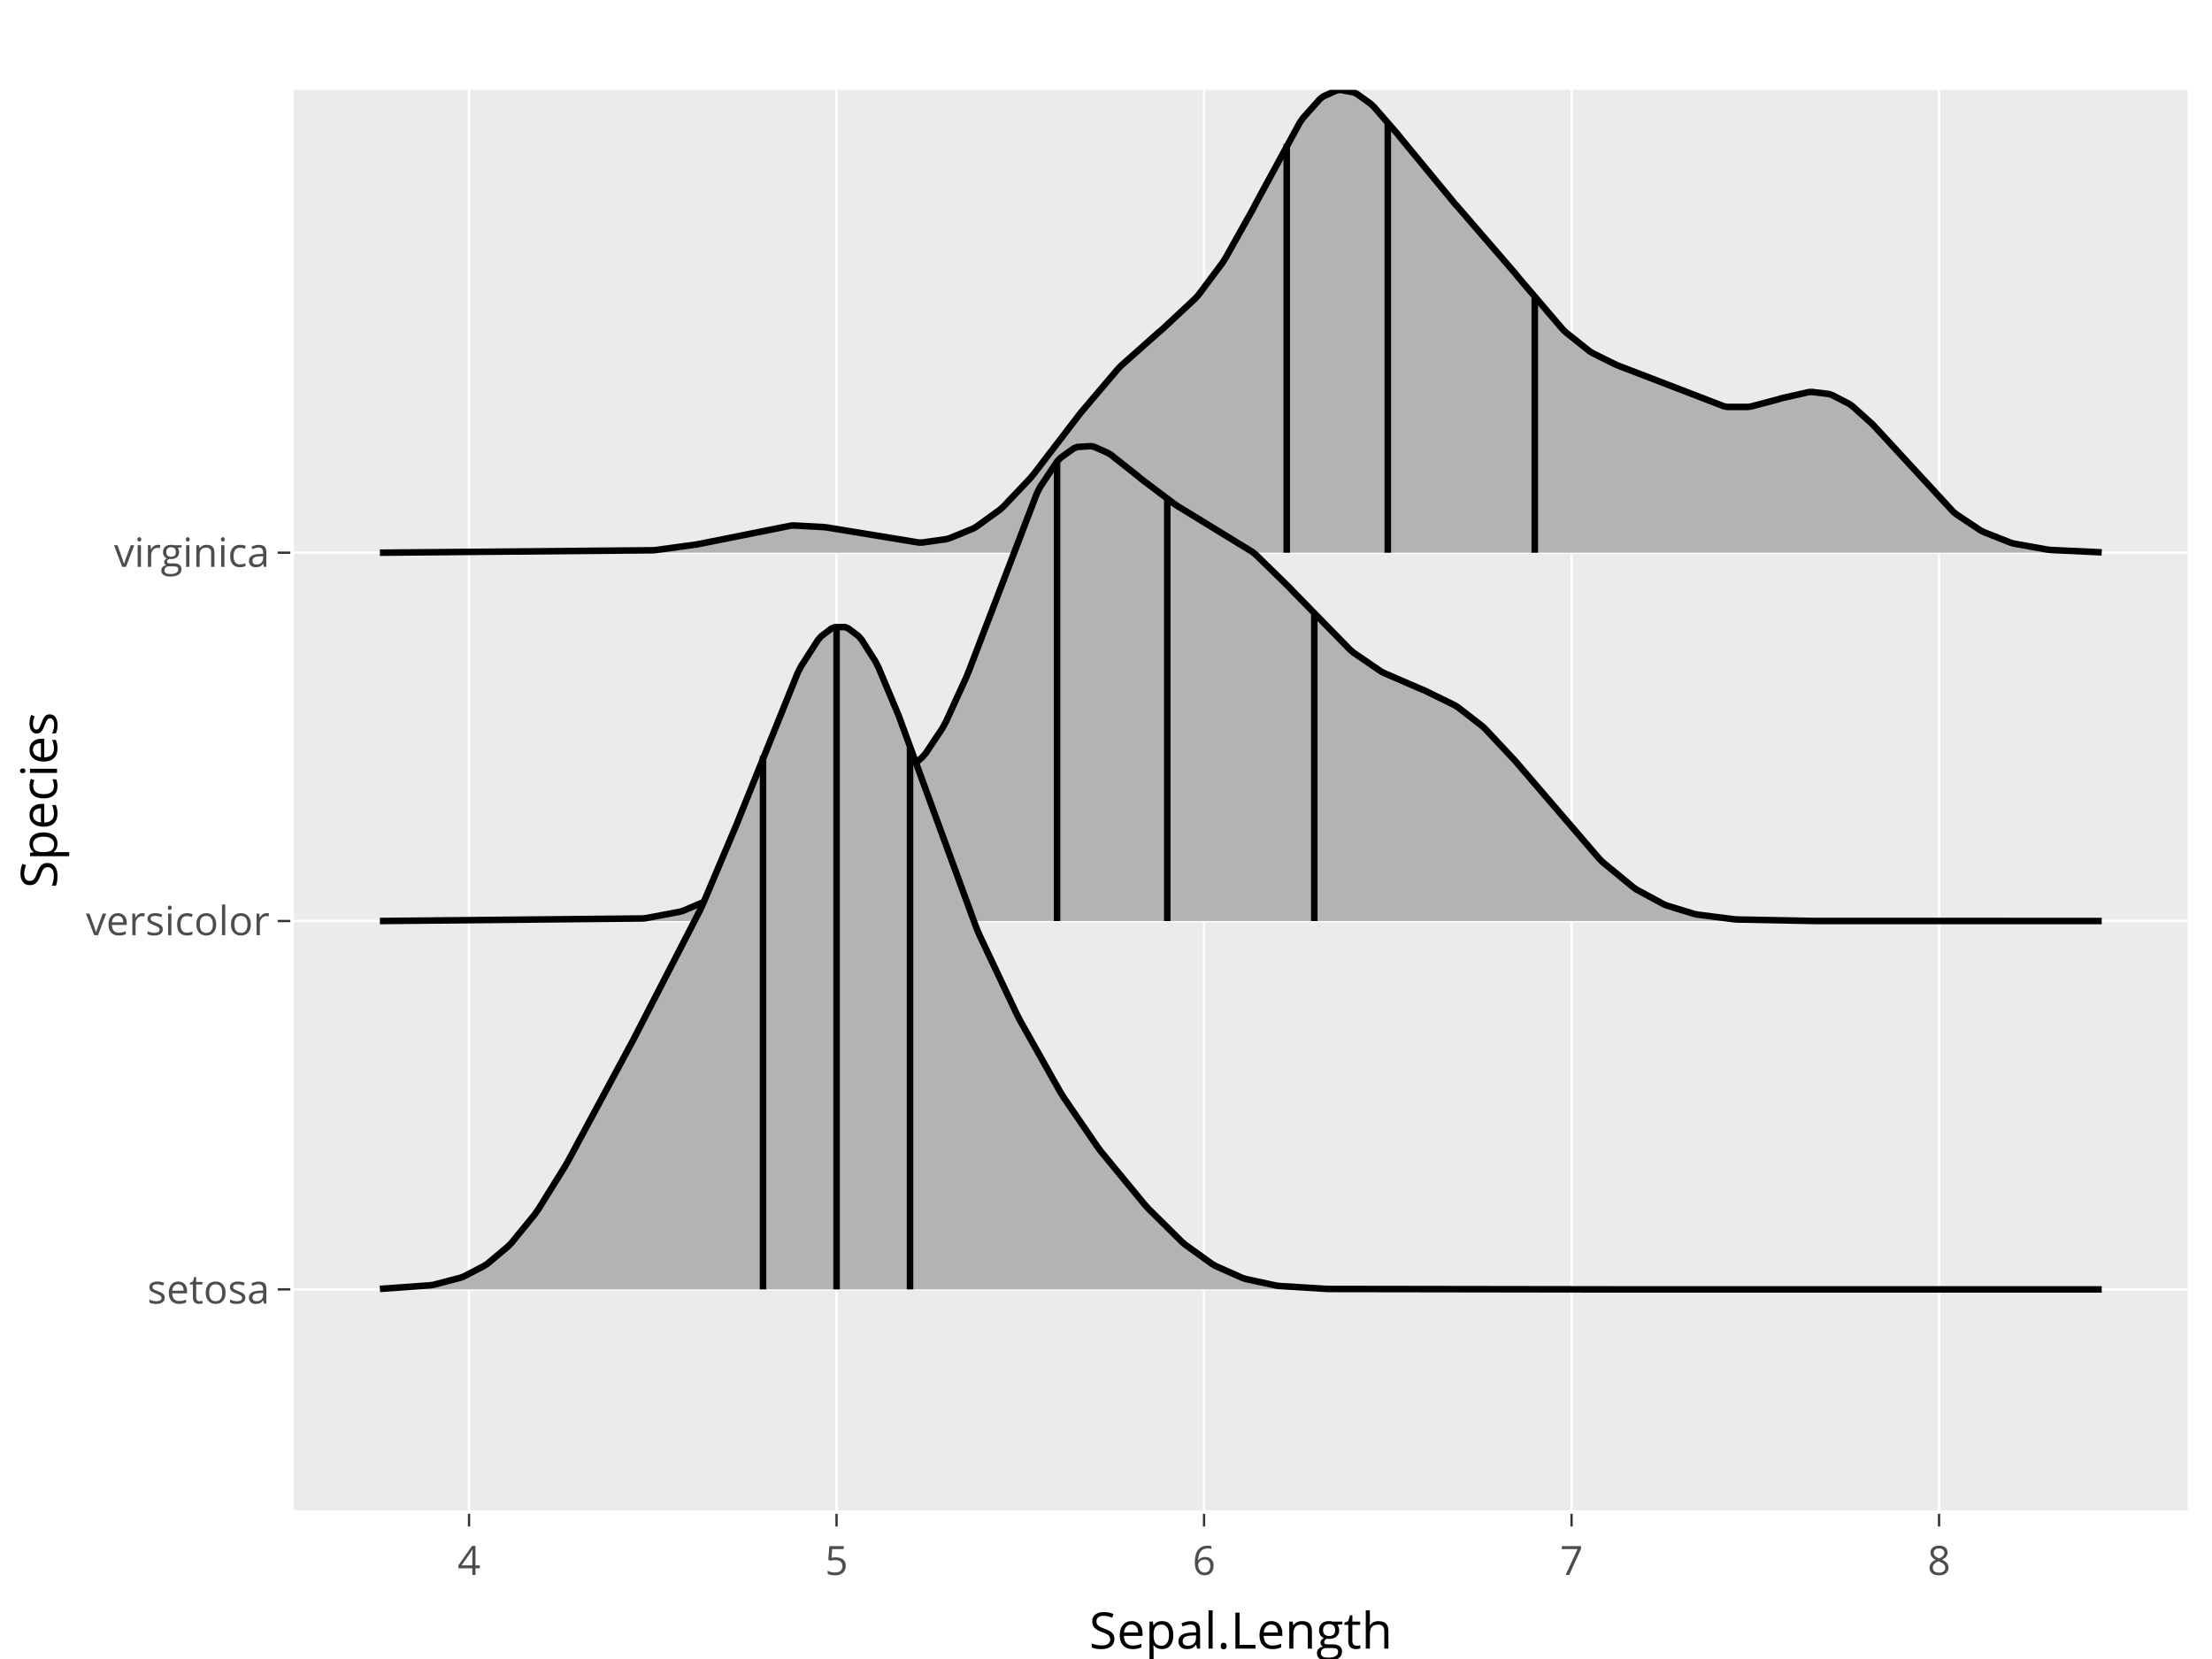
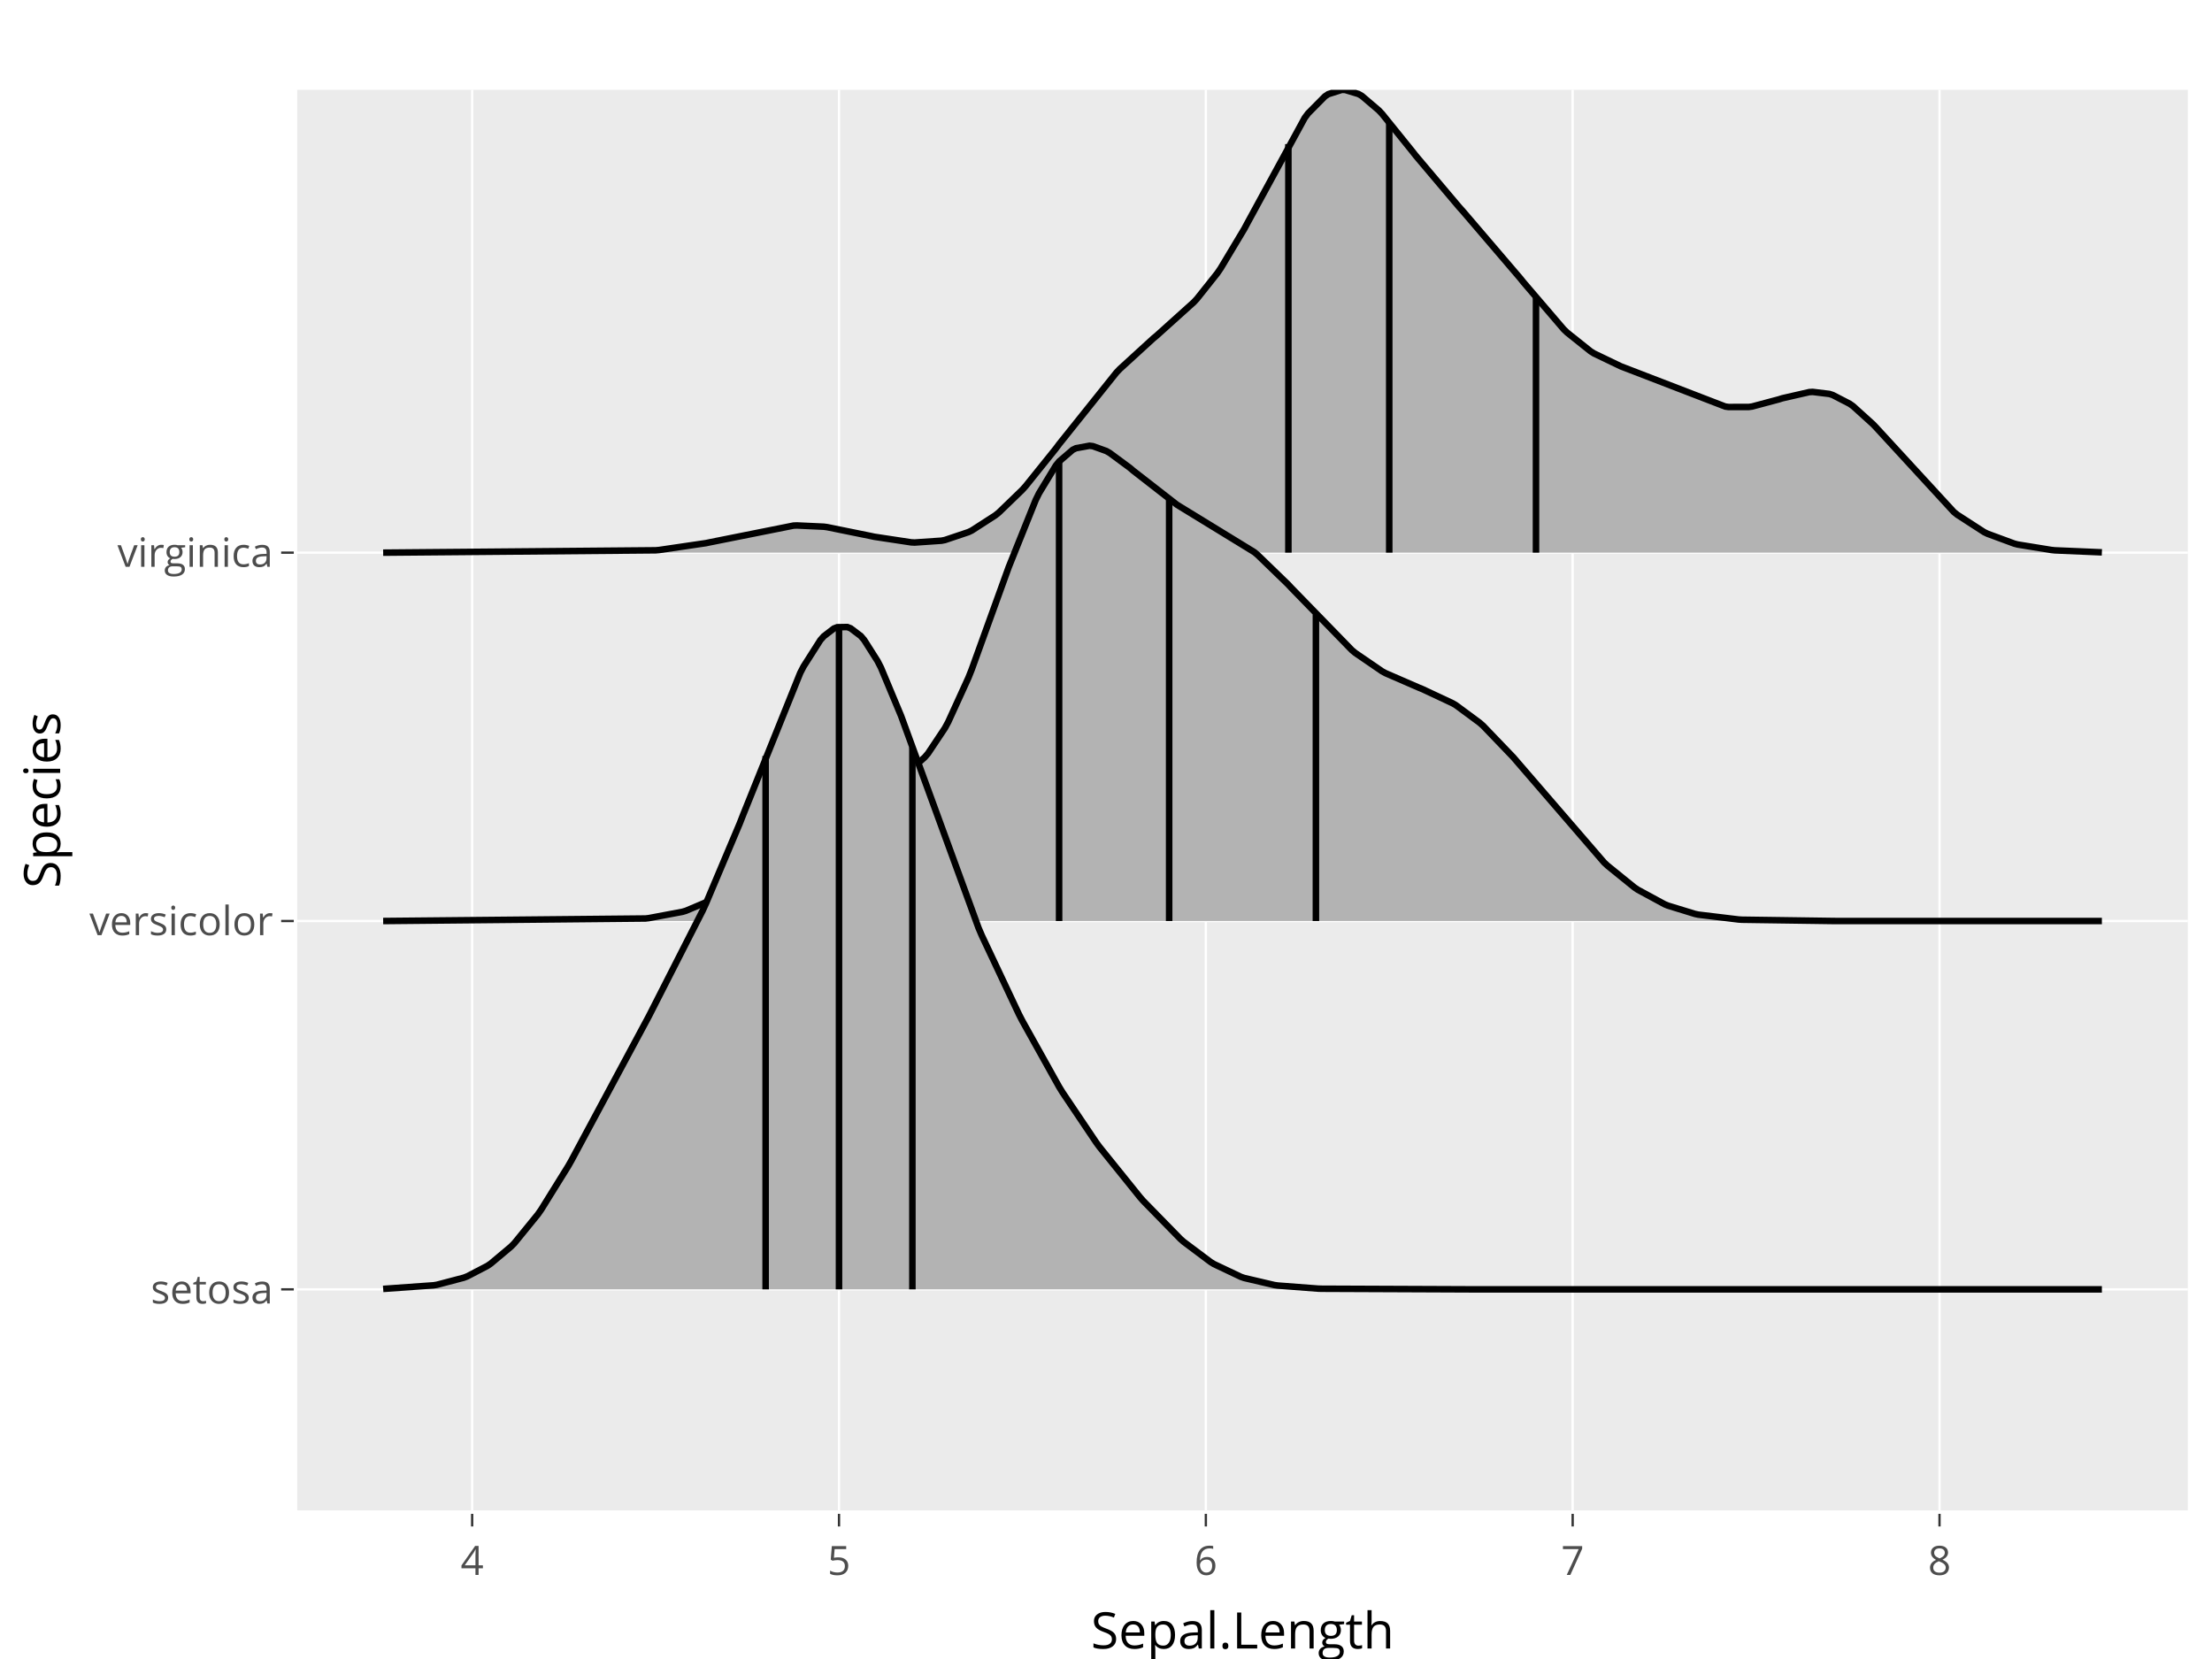
<svg xmlns="http://www.w3.org/2000/svg" class="main-svg" width="640" height="480" style="" viewBox="0 0 640 480">
  <rect x="0" y="0" width="640" height="480" style="fill: rgb(255, 255, 255); fill-opacity: 1;" />
  <defs id="defs-">
    <g class="clips">
      <clipPath id="clipxyplot" class="plotclip">
-         <rect width="548" height="411" />
+         <rect width="547" height="411" />
      </clipPath>
      <clipPath class="axesclip" id="clipx">
-         <rect x="85" y="0" width="548" height="480" />
+         <rect x="86" y="0" width="547" height="480" />
      </clipPath>
      <clipPath class="axesclip" id="clipy">
        <rect x="0" y="26" width="640" height="411" />
      </clipPath>
      <clipPath class="axesclip" id="clipxy">
-         <rect x="85" y="26" width="548" height="411" />
+         <rect x="86" y="26" width="547" height="411" />
      </clipPath>
    </g>
    <g class="gradients" />
    <g class="patterns" />
  </defs>
  <g class="bglayer">
-     <rect class="bg" x="85" y="26" width="548" height="411" style="fill: rgb(235, 235, 235); fill-opacity: 1; stroke-width: 0;" />
+     <rect class="bg" x="86" y="26" width="547" height="411" style="fill: rgb(235, 235, 235); fill-opacity: 1; stroke-width: 0;" />
  </g>
  <g class="layer-below">
    <g class="imagelayer" />
    <g class="shapelayer" />
  </g>
  <g class="cartesianlayer">
    <g class="subplot xy">
      <g class="layer-subplot">
        <g class="shapelayer" />
        <g class="imagelayer" />
      </g>
      <g class="gridlayer">
        <g class="x">
-           <path class="xgrid crisp" transform="translate(135.71,0)" d="M0,26v411" style="stroke: rgb(255, 255, 255); stroke-opacity: 1; stroke-width: 0.664px;" />
-           <path class="xgrid crisp" transform="translate(242.04,0)" d="M0,26v411" style="stroke: rgb(255, 255, 255); stroke-opacity: 1; stroke-width: 0.664px;" />
-           <path class="xgrid crisp" transform="translate(348.37,0)" d="M0,26v411" style="stroke: rgb(255, 255, 255); stroke-opacity: 1; stroke-width: 0.664px;" />
-           <path class="xgrid crisp" transform="translate(454.7,0)" d="M0,26v411" style="stroke: rgb(255, 255, 255); stroke-opacity: 1; stroke-width: 0.664px;" />
-           <path class="xgrid crisp" transform="translate(561.03,0)" d="M0,26v411" style="stroke: rgb(255, 255, 255); stroke-opacity: 1; stroke-width: 0.664px;" />
+           <path class="xgrid crisp" transform="translate(136.61,0)" d="M0,26v411" style="stroke: rgb(255, 255, 255); stroke-opacity: 1; stroke-width: 0.664px;" />
+           <path class="xgrid crisp" transform="translate(242.75,0)" d="M0,26v411" style="stroke: rgb(255, 255, 255); stroke-opacity: 1; stroke-width: 0.664px;" />
+           <path class="xgrid crisp" transform="translate(348.89,0)" d="M0,26v411" style="stroke: rgb(255, 255, 255); stroke-opacity: 1; stroke-width: 0.664px;" />
+           <path class="xgrid crisp" transform="translate(455.02,0)" d="M0,26v411" style="stroke: rgb(255, 255, 255); stroke-opacity: 1; stroke-width: 0.664px;" />
+           <path class="xgrid crisp" transform="translate(561.16,0)" d="M0,26v411" style="stroke: rgb(255, 255, 255); stroke-opacity: 1; stroke-width: 0.664px;" />
        </g>
        <g class="y">
-           <path class="ygrid crisp" transform="translate(0,373.06)" d="M85,0h548" style="stroke: rgb(255, 255, 255); stroke-opacity: 1; stroke-width: 0.664px;" />
-           <path class="ygrid crisp" transform="translate(0,266.48)" d="M85,0h548" style="stroke: rgb(255, 255, 255); stroke-opacity: 1; stroke-width: 0.664px;" />
-           <path class="ygrid crisp" transform="translate(0,159.91)" d="M85,0h548" style="stroke: rgb(255, 255, 255); stroke-opacity: 1; stroke-width: 0.664px;" />
+           <path class="ygrid crisp" transform="translate(0,373.05)" d="M86,0h547" style="stroke: rgb(255, 255, 255); stroke-opacity: 1; stroke-width: 0.664px;" />
+           <path class="ygrid crisp" transform="translate(0,266.48)" d="M86,0h547" style="stroke: rgb(255, 255, 255); stroke-opacity: 1; stroke-width: 0.664px;" />
+           <path class="ygrid crisp" transform="translate(0,159.9)" d="M86,0h547" style="stroke: rgb(255, 255, 255); stroke-opacity: 1; stroke-width: 0.664px;" />
        </g>
      </g>
      <g class="zerolinelayer" />
      <path class="xlines-below" />
      <path class="ylines-below" />
      <g class="overlines-below" />
      <g class="xaxislayer-below" />
      <g class="yaxislayer-below" />
      <g class="overaxes-below" />
-       <g class="plot" transform="translate(85,26)" clip-path="url(#clipxyplot)">
+       <g class="plot" transform="translate(86,26)" clip-path="url(#clipxyplot)">
        <g class="scatterlayer mlayer">
          <g class="trace scatter trace-vdiffr-plotly-1" style="stroke-miterlimit: 2; opacity: 1;">
            <g class="fills">
              <g>
-                 <path class="js-fill" d="M24.91,133.91L523.09,133.91L509.44,133.22L508.47,133.13L497.74,131.29L496.77,131.02L488.97,127.94L487.99,127.43L481.17,122.9L480.19,122.12L472.4,114.66L471.42,113.59L451.92,92.25L450.95,91.5L445.1,88.31L444.12,87.99L439.25,87.4L438.27,87.46L432.42,88.63L431.45,88.92L419.75,91.83L418.77,91.9L412.93,91.4L411.95,91.18L404.15,88.36L403.18,87.93L383.68,79.97L382.7,79.59L374.9,75.61L373.93,74.96L368.08,70.18L367.1,69.23L359.31,60.47L358.33,59.27L338.83,36.11L337.86,35.05L325.18,20.23L324.21,18.99L311.53,3.99L310.56,3.16L305.68,0.38L304.71,0.15L301.79,0.14L300.81,0.39L296.91,2.63L295.94,3.5L292.04,8.09L291.06,9.48L284.24,21.33L283.26,23.21L269.61,48.61L268.64,50.13L261.81,59.27L260.84,60.36L253.04,67.81L252.06,68.63L237.44,81.79L236.47,82.84L226.72,94.69L225.74,95.98L210.14,115.73L209.17,116.78L201.37,123.84L200.39,124.54L193.57,128.38L192.59,128.78L185.77,130.59L184.8,130.72L177,130.85L176.02,130.76L166.27,129.09L165.3,128.87L149.7,126.12L148.72,126.06L139.95,126.44L138.97,126.58L127.28,129.08L126.3,129.33L110.7,132.49L109.73,132.62L95.1,133.68L94.13,133.71L48.31,133.91L47.33,133.91L24.91,133.91L24.91,133.91Z" style="fill: rgb(179, 179, 179); fill-opacity: 1; stroke-width: 0;" />
+                 <path class="js-fill" d="M24.86,133.9L522.14,133.9L508.51,133.23L507.54,133.13L497.81,131.55L496.83,131.3L489.05,128.43L488.08,127.96L481.26,123.66L480.29,122.92L472.51,115.71L471.53,114.67L451.1,92.24L450.12,91.49L444.29,88.3L443.31,87.98L438.45,87.39L437.47,87.45L430.66,88.93L429.69,89.23L419.96,91.75L418.98,91.86L413.15,91.62L412.17,91.43L405.36,89.22L404.39,88.81L373.25,75L372.27,74.31L365.46,68.28L364.49,67.26L354.76,55.64L353.78,54.42L340.16,38.28L339.19,37.21L325.56,21.51L324.59,20.28L310.97,4.01L309.99,3.18L306.1,0.73L305.13,0.39L301.23,0.14L300.26,0.39L296.37,2.63L295.4,3.5L291.5,8.1L290.53,9.49L284.69,19.5L283.72,21.35L268.15,50.18L267.17,51.64L260.36,60.4L259.39,61.45L251.6,68.66L250.63,69.47L237.01,81.8L236.03,82.85L227.28,93.43L226.3,94.7L208.79,116.79L207.81,117.81L201,123.85L200.03,124.56L193.22,128.39L192.24,128.79L185.43,130.6L184.46,130.73L176.67,130.85L175.7,130.77L165,128.87L164.02,128.65L150.4,126.18L149.43,126.11L140.67,126.32L139.69,126.44L128.99,128.6L128.02,128.84L109.53,132.62L108.55,132.74L93.96,133.71L92.98,133.73L49.19,133.9L48.22,133.9L24.86,133.9L24.86,133.9Z" style="fill: rgb(179, 179, 179); fill-opacity: 1; stroke-width: 0;" />
              </g>
            </g>
            <g class="errorbars" />
            <g class="lines">
-               <path class="js-line" d="M24.91,133.91L523.09,133.91L509.44,133.22L508.47,133.13L497.74,131.29L496.77,131.02L488.97,127.94L487.99,127.43L481.17,122.9L480.19,122.12L472.4,114.66L471.42,113.59L451.92,92.25L450.95,91.5L445.1,88.31L444.12,87.99L439.25,87.4L438.27,87.46L432.42,88.63L431.45,88.92L419.75,91.83L418.77,91.9L412.93,91.4L411.95,91.18L404.15,88.36L403.18,87.93L383.68,79.97L382.7,79.59L374.9,75.61L373.93,74.96L368.08,70.18L367.1,69.23L359.31,60.47L358.33,59.27L338.83,36.11L337.86,35.05L325.18,20.23L324.21,18.99L311.53,3.99L310.56,3.16L305.68,0.38L304.71,0.15L301.79,0.14L300.81,0.39L296.91,2.63L295.94,3.5L292.04,8.09L291.06,9.48L284.24,21.33L283.26,23.21L269.61,48.61L268.64,50.13L261.81,59.27L260.84,60.36L253.04,67.81L252.06,68.63L237.44,81.79L236.47,82.84L226.72,94.69L225.74,95.98L210.14,115.73L209.17,116.78L201.37,123.84L200.39,124.54L193.57,128.38L192.59,128.78L185.77,130.59L184.8,130.72L177,130.85L176.02,130.76L166.27,129.09L165.3,128.87L149.7,126.12L148.72,126.06L139.95,126.44L138.97,126.58L127.28,129.08L126.3,129.33L110.7,132.49L109.73,132.62L95.1,133.68L94.13,133.71L48.31,133.91L47.33,133.91L24.91,133.91L24.91,133.91" style="vector-effect: non-scaling-stroke; fill: none; stroke: rgb(0, 0, 0); stroke-opacity: 0; stroke-width: 1.89px; opacity: 1;" />
+               <path class="js-line" d="M24.86,133.9L522.14,133.9L508.51,133.23L507.54,133.13L497.81,131.55L496.83,131.3L489.05,128.43L488.08,127.96L481.26,123.66L480.29,122.92L472.51,115.71L471.53,114.67L451.1,92.24L450.12,91.49L444.29,88.3L443.31,87.98L438.45,87.39L437.47,87.45L430.66,88.93L429.69,89.23L419.96,91.75L418.98,91.86L413.15,91.62L412.17,91.43L405.36,89.22L404.39,88.81L373.25,75L372.27,74.31L365.46,68.28L364.49,67.26L354.76,55.64L353.78,54.42L340.16,38.28L339.19,37.21L325.56,21.51L324.59,20.28L310.97,4.01L309.99,3.18L306.1,0.73L305.13,0.39L301.23,0.14L300.26,0.39L296.37,2.63L295.4,3.5L291.5,8.1L290.53,9.49L284.69,19.5L283.72,21.35L268.15,50.18L267.17,51.64L260.36,60.4L259.39,61.45L251.6,68.66L250.63,69.47L237.01,81.8L236.03,82.85L227.28,93.43L226.3,94.7L208.79,116.79L207.81,117.81L201,123.85L200.03,124.56L193.22,128.39L192.24,128.79L185.43,130.6L184.46,130.73L176.67,130.85L175.7,130.77L165,128.87L164.02,128.65L150.4,126.18L149.43,126.11L140.67,126.32L139.69,126.44L128.99,128.6L128.02,128.84L109.53,132.62L108.55,132.74L93.96,133.71L92.98,133.73L49.19,133.9L48.22,133.9L24.86,133.9L24.86,133.9" style="vector-effect: non-scaling-stroke; fill: none; stroke: rgb(0, 0, 0); stroke-opacity: 0; stroke-width: 1.89px; opacity: 1;" />
            </g>
            <g class="points" />
            <g class="text" />
          </g>
          <g class="trace scatter trace-vdiffr-plotly-2" style="stroke-miterlimit: 2; opacity: 1;">
            <g class="fills" />
            <g class="errorbars" />
            <g class="lines">
-               <path class="js-line" d="M24.91,133.91L103.88,133.21L104.85,133.13L116.55,131.53L117.53,131.34L143.85,126.08L144.82,126.04L153.6,126.52L154.57,126.66L180.9,130.98L181.87,130.96L188.69,130.01L189.67,129.75L196.49,126.97L197.47,126.42L204.29,121.48L205.27,120.61L213.07,112.39L214.04,111.22L226.72,94.69L227.69,93.42L238.42,80.78L239.39,79.78L250.11,70.26L251.09,69.45L260.84,60.36L261.81,59.27L268.64,50.13L269.61,48.61L277.41,34.69L278.39,32.79L291.06,9.48L292.04,8.09L296.91,2.63L297.89,1.88L301.79,0.14L302.76,0L306.66,0.72L307.63,1.19L311.53,3.99L312.51,4.91L319.33,12.74L320.31,13.98L335.91,32.9L336.88,33.98L353.46,53.17L354.43,54.39L367.1,69.23L368.08,70.18L374.9,75.61L375.88,76.22L382.7,79.59L383.68,79.97L413.9,91.59L414.88,91.73L420.72,91.73L421.7,91.59L429.5,89.53L430.47,89.22L438.27,87.46L439.25,87.4L444.12,87.99L445.1,88.31L449.97,90.82L450.95,91.5L456.8,96.77L457.77,97.81L480.19,122.12L481.17,122.9L487.99,127.43L488.97,127.94L496.77,131.02L497.74,131.29L507.49,133.03L508.47,133.13L523.09,133.81" style="vector-effect: non-scaling-stroke; fill: none; stroke: rgb(0, 0, 0); stroke-opacity: 1; stroke-width: 1.89px; opacity: 1;" />
+               <path class="js-line" d="M24.86,133.9L103.69,133.22L104.66,133.14L118.28,131.14L119.26,130.93L143.59,126.07L144.56,126.03L152.34,126.39L153.32,126.52L165.97,129.09L166.94,129.3L177.65,130.92L178.62,130.97L186.4,130.44L187.38,130.25L194.19,127.96L195.16,127.5L201.97,123.11L202.95,122.33L209.76,115.75L210.73,114.67L219.49,103.78L220.46,102.48L237.01,81.8L237.98,80.78L247.71,71.89L248.69,71.08L259.39,61.45L260.36,60.4L266.2,53.06L267.17,51.64L273.99,40.26L274.96,38.45L291.5,8.1L292.48,6.79L297.34,1.88L298.31,1.24L302.21,0L303.18,0.02L307.07,1.2L308.05,1.77L312.91,5.91L313.89,6.95L322.64,17.79L323.62,19.04L336.27,34.01L337.24,35.08L353.78,54.42L354.76,55.64L366.43,69.27L367.41,70.21L374.22,75.65L375.19,76.26L382.98,80L383.95,80.37L413.15,91.62L414.12,91.76L419.96,91.75L420.93,91.62L428.72,89.54L429.69,89.23L437.47,87.45L438.45,87.39L443.31,87.98L444.29,88.3L449.15,90.81L450.12,91.49L455.96,96.77L456.94,97.81L479.32,122.14L480.29,122.92L488.08,127.96L489.05,128.43L496.83,131.3L497.81,131.55L507.54,133.13L508.51,133.23L522.14,133.81" style="vector-effect: non-scaling-stroke; fill: none; stroke: rgb(0, 0, 0); stroke-opacity: 1; stroke-width: 1.89px; opacity: 1;" />
            </g>
            <g class="points" />
            <g class="text" />
          </g>
          <g class="trace scatter trace-vdiffr-plotly-3" style="stroke-miterlimit: 2; opacity: 1;">
            <g class="fills" />
            <g class="errorbars" />
            <g class="lines">
-               <path class="js-line" d="M287.29,133.91L287.29,15.67" style="vector-effect: non-scaling-stroke; fill: none; stroke: rgb(0, 0, 0); stroke-opacity: 1; stroke-width: 1.89px; opacity: 1;" />
-               <path class="js-line" d="M316.53,133.91L316.53,9.3" style="vector-effect: non-scaling-stroke; fill: none; stroke: rgb(0, 0, 0); stroke-opacity: 1; stroke-width: 1.89px; opacity: 1;" />
-               <path class="js-line" d="M359.06,133.91L359.06,60.17" style="vector-effect: non-scaling-stroke; fill: none; stroke: rgb(0, 0, 0); stroke-opacity: 1; stroke-width: 1.89px; opacity: 1;" />
+               <path class="js-line" d="M286.77,133.9L286.77,15.69" style="vector-effect: non-scaling-stroke; fill: none; stroke: rgb(0, 0, 0); stroke-opacity: 1; stroke-width: 1.89px; opacity: 1;" />
+               <path class="js-line" d="M315.95,133.9L315.95,9.33" style="vector-effect: non-scaling-stroke; fill: none; stroke: rgb(0, 0, 0); stroke-opacity: 1; stroke-width: 1.89px; opacity: 1;" />
+               <path class="js-line" d="M358.41,133.9L358.41,60.2" style="vector-effect: non-scaling-stroke; fill: none; stroke: rgb(0, 0, 0); stroke-opacity: 1; stroke-width: 1.89px; opacity: 1;" />
            </g>
            <g class="points" />
            <g class="text" />
          </g>
          <g class="trace scatter trace-vdiffr-plotly-4" style="stroke-miterlimit: 2; opacity: 1;">
            <g class="fills">
              <g>
-                 <path class="js-fill" d="M24.91,240.48L523.09,240.48L413.9,239.74L412.93,239.64L403.18,237.94L402.2,237.68L394.4,234.73L393.43,234.25L385.63,229.34L384.65,228.59L375.88,220.63L374.9,219.61L364.18,207.28L363.2,206.09L346.63,186.74L345.66,185.78L337.86,179.33L336.88,178.68L329.08,174.56L328.11,174.15L312.51,167.05L311.53,166.43L303.73,160.34L302.76,159.45L291.06,147.22L290.09,146.15L278.39,134.53L277.41,133.72L268.64,127.63L267.66,127.07L250.11,116.56L249.14,115.81L233.54,103.99L232.57,103.58L228.67,102.95L227.69,103.07L223.79,104.79L222.82,105.57L218.92,110.04L217.94,111.51L213.07,120.78L212.09,122.98L204.29,143.46L203.32,146.22L192.59,174.68L191.62,176.88L185.77,187.85L184.8,189.31L179.92,195.07L178.95,195.95L174.07,199.12L173.1,199.57L165.3,202.1L164.32,202.38L156.52,205.34L155.55,205.85L148.72,210.44L147.75,211.23L137.02,221.17L136.05,222.1L125.33,231.18L124.35,231.84L116.55,236.09L115.58,236.48L107.78,238.75L106.8,238.94L96.08,240.11L95.1,240.15L74.63,240.47L73.65,240.47L24.91,240.48L24.91,240.48Z" style="fill: rgb(179, 179, 179); fill-opacity: 1; stroke-width: 0;" />
+                 <path class="js-fill" d="M24.86,240.48L522.14,240.48L413.15,239.74L412.17,239.65L401.47,237.69L400.49,237.4L392.71,234.26L391.74,233.74L383.95,228.6L382.98,227.83L374.22,219.63L373.25,218.6L361.57,204.9L360.6,203.7L345.03,185.79L344.05,184.86L337.24,179.34L336.27,178.69L328.48,174.58L327.51,174.17L311.94,167.08L310.97,166.47L304.15,161.25L303.18,160.38L293.45,150.45L292.48,149.38L277.88,134.56L276.91,133.75L269.12,128.24L268.15,127.66L249.66,116.61L248.69,115.86L233.11,104.01L232.14,103.6L228.25,102.95L227.28,103.08L223.38,104.78L222.41,105.56L218.52,110.03L217.54,111.5L212.68,120.79L211.71,122.98L204.89,140.75L203.92,143.49L192.24,174.74L191.27,176.94L185.43,187.91L184.46,189.37L179.59,195.12L178.62,195.99L173.75,199.16L172.78,199.6L165,202.11L164.02,202.39L156.24,205.34L155.26,205.84L148.45,210.43L147.48,211.23L136.77,221.18L135.8,222.11L126.07,230.49L125.1,231.19L117.31,235.68L116.34,236.1L108.55,238.55L107.58,238.75L97.85,239.99L96.88,240.05L78.39,240.46L77.41,240.46L24.86,240.48L24.86,240.48Z" style="fill: rgb(179, 179, 179); fill-opacity: 1; stroke-width: 0;" />
              </g>
            </g>
            <g class="errorbars" />
            <g class="lines">
-               <path class="js-line" d="M24.91,240.48L523.09,240.48L413.9,239.74L412.93,239.64L403.18,237.94L402.2,237.68L394.4,234.73L393.43,234.25L385.63,229.34L384.65,228.59L375.88,220.63L374.9,219.61L364.18,207.28L363.2,206.09L346.63,186.74L345.66,185.78L337.86,179.33L336.88,178.68L329.08,174.56L328.11,174.15L312.51,167.05L311.53,166.43L303.73,160.34L302.76,159.45L291.06,147.22L290.09,146.15L278.39,134.53L277.41,133.72L268.64,127.63L267.66,127.07L250.11,116.56L249.14,115.81L233.54,103.99L232.57,103.58L228.67,102.95L227.69,103.07L223.79,104.79L222.82,105.57L218.92,110.04L217.94,111.51L213.07,120.78L212.09,122.98L204.29,143.46L203.32,146.22L192.59,174.68L191.62,176.88L185.77,187.85L184.8,189.31L179.92,195.07L178.95,195.95L174.07,199.12L173.1,199.57L165.3,202.1L164.32,202.38L156.52,205.34L155.55,205.85L148.72,210.44L147.75,211.23L137.02,221.17L136.05,222.1L125.33,231.18L124.35,231.84L116.55,236.09L115.58,236.48L107.78,238.75L106.8,238.94L96.08,240.11L95.1,240.15L74.63,240.47L73.65,240.47L24.91,240.48L24.91,240.48" style="vector-effect: non-scaling-stroke; fill: none; stroke: rgb(0, 0, 0); stroke-opacity: 0; stroke-width: 1.89px; opacity: 1;" />
+               <path class="js-line" d="M24.86,240.48L522.14,240.48L413.15,239.74L412.17,239.65L401.47,237.69L400.49,237.4L392.71,234.26L391.74,233.74L383.95,228.6L382.98,227.83L374.22,219.63L373.25,218.6L361.57,204.9L360.6,203.7L345.03,185.79L344.05,184.86L337.24,179.34L336.27,178.69L328.48,174.58L327.51,174.17L311.94,167.08L310.97,166.47L304.15,161.25L303.18,160.38L293.45,150.45L292.48,149.38L277.88,134.56L276.91,133.75L269.12,128.24L268.15,127.66L249.66,116.61L248.69,115.86L233.11,104.01L232.14,103.6L228.25,102.95L227.28,103.08L223.38,104.78L222.41,105.56L218.52,110.03L217.54,111.5L212.68,120.79L211.71,122.98L204.89,140.75L203.92,143.49L192.24,174.74L191.27,176.94L185.43,187.91L184.46,189.37L179.59,195.12L178.62,195.99L173.75,199.16L172.78,199.6L165,202.11L164.02,202.39L156.24,205.34L155.26,205.84L148.45,210.43L147.48,211.23L136.77,221.18L135.8,222.11L126.07,230.49L125.1,231.19L117.31,235.68L116.34,236.1L108.55,238.55L107.58,238.75L97.85,239.99L96.88,240.05L78.39,240.46L77.41,240.46L24.86,240.48L24.86,240.48" style="vector-effect: non-scaling-stroke; fill: none; stroke: rgb(0, 0, 0); stroke-opacity: 0; stroke-width: 1.89px; opacity: 1;" />
            </g>
            <g class="points" />
            <g class="text" />
          </g>
          <g class="trace scatter trace-vdiffr-plotly-5" style="stroke-miterlimit: 2; opacity: 1;">
            <g class="fills" />
            <g class="errorbars" />
            <g class="lines">
-               <path class="js-line" d="M24.91,240.48L100.95,239.74L101.93,239.64L111.68,237.8L112.65,237.51L120.45,234.21L121.43,233.67L129.23,228.21L130.2,227.39L141.9,216.48L142.87,215.56L151.65,208.25L152.62,207.6L159.45,204.02L160.42,203.65L176.02,198.05L177,197.42L181.87,193.06L182.85,191.93L187.72,184.62L188.69,182.83L194.54,170.04L195.52,167.61L215.02,116.7L215.99,114.82L220.87,107.51L221.84,106.47L225.74,103.68L226.72,103.32L230.62,103.08L231.59,103.29L235.49,105.01L236.47,105.61L244.27,111.79L245.24,112.61L254.99,119.97L255.96,120.58L277.41,133.72L278.39,134.53L288.14,144.05L289.11,145.09L305.68,162.05L306.66,162.86L314.46,168.19L315.43,168.72L326.16,173.36L327.13,173.75L335.91,178.06L336.88,178.68L343.71,183.96L344.68,184.85L353.46,194.21L354.43,195.36L377.83,222.58L378.8,223.52L387.58,230.74L388.55,231.4L396.35,235.62L397.33,236.02L405.13,238.41L406.1,238.62L416.83,239.98L417.8,240.04L440.22,240.47L441.2,240.47L523.09,240.48" style="vector-effect: non-scaling-stroke; fill: none; stroke: rgb(0, 0, 0); stroke-opacity: 1; stroke-width: 1.89px; opacity: 1;" />
+               <path class="js-line" d="M24.86,240.48L100.77,239.75L101.74,239.64L111.47,237.81L112.45,237.52L120.23,234.23L121.2,233.68L128.99,228.22L129.96,227.41L141.64,216.48L142.61,215.56L151.37,208.25L152.34,207.59L159.16,204.02L160.13,203.65L175.7,198.09L176.67,197.46L181.54,193.11L182.51,191.98L187.38,184.68L188.35,182.89L194.19,170.1L195.16,167.66L204.89,140.75L205.87,138.04L213.65,118.69L214.63,116.7L219.49,108.69L220.46,107.5L224.36,104.15L225.33,103.68L229.22,102.97L230.2,103.09L234.09,104.49L235.06,105.04L240.9,109.35L241.87,110.18L254.52,120.02L255.5,120.63L276.91,133.75L277.88,134.56L286.64,143.04L287.61,144.08L305.13,162.09L306.1,162.9L313.89,168.23L314.86,168.76L324.59,172.99L325.56,173.38L334.32,177.49L335.29,178.07L342.11,183.11L343.08,183.96L351.84,193.09L352.81,194.22L378.11,223.53L379.09,224.45L386.87,230.75L387.84,231.41L395.63,235.63L396.6,236.03L404.39,238.42L405.36,238.63L417.04,240.04L418.01,240.1L444.29,240.47L445.26,240.48L522.14,240.48" style="vector-effect: non-scaling-stroke; fill: none; stroke: rgb(0, 0, 0); stroke-opacity: 1; stroke-width: 1.89px; opacity: 1;" />
            </g>
            <g class="points" />
            <g class="text" />
          </g>
          <g class="trace scatter trace-vdiffr-plotly-6" style="stroke-miterlimit: 2; opacity: 1;">
            <g class="fills" />
            <g class="errorbars" />
            <g class="lines">
-               <path class="js-line" d="M220.84,240.48L220.84,107.55" style="vector-effect: non-scaling-stroke; fill: none; stroke: rgb(0, 0, 0); stroke-opacity: 1; stroke-width: 1.89px; opacity: 1;" />
-               <path class="js-line" d="M252.73,240.48L252.73,118.47" style="vector-effect: non-scaling-stroke; fill: none; stroke: rgb(0, 0, 0); stroke-opacity: 1; stroke-width: 1.89px; opacity: 1;" />
-               <path class="js-line" d="M295.27,240.48L295.27,151.8" style="vector-effect: non-scaling-stroke; fill: none; stroke: rgb(0, 0, 0); stroke-opacity: 1; stroke-width: 1.89px; opacity: 1;" />
+               <path class="js-line" d="M220.43,240.48L220.43,107.54" style="vector-effect: non-scaling-stroke; fill: none; stroke: rgb(0, 0, 0); stroke-opacity: 1; stroke-width: 1.89px; opacity: 1;" />
+               <path class="js-line" d="M252.27,240.48L252.27,118.52" style="vector-effect: non-scaling-stroke; fill: none; stroke: rgb(0, 0, 0); stroke-opacity: 1; stroke-width: 1.89px; opacity: 1;" />
+               <path class="js-line" d="M294.73,240.48L294.73,151.84" style="vector-effect: non-scaling-stroke; fill: none; stroke: rgb(0, 0, 0); stroke-opacity: 1; stroke-width: 1.89px; opacity: 1;" />
            </g>
            <g class="points" />
            <g class="text" />
          </g>
          <g class="trace scatter trace-vdiffr-plotly-7" style="stroke-miterlimit: 2; opacity: 1;">
            <g class="fills">
              <g>
-                 <path class="js-fill" d="M24.91,347.06L523.09,347.06L288.14,346.39L287.16,346.29L277.41,344.62L276.44,344.35L268.64,341.32L267.66,340.81L260.84,336.44L259.86,335.69L251.09,327.74L250.11,326.74L238.42,313.38L237.44,312.17L225.74,296.14L224.77,294.67L215.02,278.38L214.04,276.61L203.32,255.45L202.34,253.36L192.59,230.4L191.62,227.88L180.9,197.69L179.92,194.85L171.15,171.38L170.17,169.21L165.3,160.41L164.32,159.13L161.4,156.34L160.42,155.8L157.5,155.25L156.52,155.47L153.6,157.15L152.62,158.08L148.72,163.33L147.75,165L142.87,175.01L141.9,177.26L130.2,207.22L129.23,209.73L117.53,237.39L116.55,239.48L104.85,262.53L103.88,264.35L72.68,321.02L71.71,322.5L63.91,332.63L62.93,333.68L56.11,339.57L55.13,340.23L48.31,343.66L47.33,344.01L39.53,345.87L38.56,346.02L25.88,346.9L24.91,346.92Z" style="fill: rgb(179, 179, 179); fill-opacity: 1; stroke-width: 0;" />
+                 <path class="js-fill" d="M24.86,347.05L522.14,347.05L286.64,346.3L285.66,346.2L275.93,344.36L274.96,344.07L267.17,340.82L266.2,340.29L259.39,335.7L258.42,334.93L249.66,326.75L248.69,325.73L237.98,313.39L237.01,312.18L227.28,299.06L226.3,297.63L215.6,280.17L214.63,278.42L203.92,257.55L202.95,255.5L193.22,232.94L192.24,230.46L181.54,200.58L180.57,197.74L170.83,171.4L169.86,169.22L165,160.42L164.02,159.14L161.1,156.34L160.13,155.8L157.21,155.25L156.24,155.47L153.32,157.15L152.34,158.09L148.45,163.35L147.48,165.02L141.64,177.3L140.67,179.65L115.37,241.57L114.39,243.59L101.74,268.01L100.77,269.82L72.55,321.04L71.57,322.53L63.79,332.66L62.82,333.7L56,339.59L55.03,340.25L48.22,343.67L47.25,344.02L39.46,345.88L38.49,346.02L26.81,346.87L25.84,346.9L24.86,347.05Z" style="fill: rgb(179, 179, 179); fill-opacity: 1; stroke-width: 0;" />
              </g>
            </g>
            <g class="errorbars" />
            <g class="lines">
-               <path class="js-line" d="M24.91,347.06L523.09,347.06L288.14,346.39L287.16,346.29L277.41,344.62L276.44,344.35L268.64,341.32L267.66,340.81L260.84,336.44L259.86,335.69L251.09,327.74L250.11,326.74L238.42,313.38L237.44,312.17L225.74,296.14L224.77,294.67L215.02,278.38L214.04,276.61L203.32,255.45L202.34,253.36L192.59,230.4L191.62,227.88L180.9,197.69L179.92,194.85L171.15,171.38L170.17,169.21L165.3,160.41L164.32,159.13L161.4,156.34L160.42,155.8L157.5,155.25L156.52,155.47L153.6,157.15L152.62,158.08L148.72,163.33L147.75,165L142.87,175.01L141.9,177.26L130.2,207.22L129.23,209.73L117.53,237.39L116.55,239.48L104.85,262.53L103.88,264.35L72.68,321.02L71.71,322.5L63.91,332.63L62.93,333.68L56.11,339.57L55.13,340.23L48.31,343.66L47.33,344.01L39.53,345.87L38.56,346.02L25.88,346.9L24.91,346.92" style="vector-effect: non-scaling-stroke; fill: none; stroke: rgb(0, 0, 0); stroke-opacity: 0; stroke-width: 1.89px; opacity: 1;" />
+               <path class="js-line" d="M24.86,347.05L522.14,347.05L286.64,346.3L285.66,346.2L275.93,344.36L274.96,344.07L267.17,340.82L266.2,340.29L259.39,335.7L258.42,334.93L249.66,326.75L248.69,325.73L237.98,313.39L237.01,312.18L227.28,299.06L226.3,297.63L215.6,280.17L214.63,278.42L203.92,257.55L202.95,255.5L193.22,232.94L192.24,230.46L181.54,200.58L180.57,197.74L170.83,171.4L169.86,169.22L165,160.42L164.02,159.14L161.1,156.34L160.13,155.8L157.21,155.25L156.24,155.47L153.32,157.15L152.34,158.09L148.45,163.35L147.48,165.02L141.64,177.3L140.67,179.65L115.37,241.57L114.39,243.59L101.74,268.01L100.77,269.82L72.55,321.04L71.57,322.53L63.79,332.66L62.82,333.7L56,339.59L55.03,340.25L48.22,343.67L47.25,344.02L39.46,345.88L38.49,346.02L26.81,346.87L25.84,346.9L24.86,347.05" style="vector-effect: non-scaling-stroke; fill: none; stroke: rgb(0, 0, 0); stroke-opacity: 0; stroke-width: 1.89px; opacity: 1;" />
            </g>
            <g class="points" />
            <g class="text" />
          </g>
          <g class="trace scatter trace-vdiffr-plotly-8" style="stroke-miterlimit: 2; opacity: 1;">
            <g class="fills" />
            <g class="errorbars" />
            <g class="lines">
-               <path class="js-line" d="M24.91,346.92L39.53,345.87L40.51,345.71L48.31,343.66L49.28,343.28L55.13,340.23L56.11,339.57L61.96,334.66L62.93,333.68L69.76,325.31L70.73,323.93L78.53,311.39L79.5,309.68L97.05,277.04L98.03,275.23L117.53,237.39L118.5,235.27L128.25,212.21L129.23,209.73L145.8,168.68L146.77,166.78L151.65,159.17L152.62,158.08L155.55,155.85L156.52,155.47L159.45,155.42L160.42,155.8L163.35,158.01L164.32,159.13L168.22,165.25L169.2,167.17L175.05,181.14L176.02,183.79L197.47,242.39L198.44,244.66L209.17,267.38L210.14,269.28L221.84,290.06L222.82,291.62L232.57,305.85L233.54,307.15L246.21,322.54L247.19,323.62L256.94,333.28L257.91,334.11L265.71,339.72L266.69,340.28L274.49,343.75L275.46,344.06L284.24,345.95L285.21,346.08L298.86,346.92L299.84,346.94L382.7,347.06L383.68,347.06L523.09,347.06" style="vector-effect: non-scaling-stroke; fill: none; stroke: rgb(0, 0, 0); stroke-opacity: 1; stroke-width: 1.89px; opacity: 1;" />
+               <path class="js-line" d="M24.86,346.92L39.46,345.88L40.43,345.72L48.22,343.67L49.19,343.29L55.03,340.25L56,339.59L61.84,334.69L62.82,333.7L69.63,325.34L70.6,323.95L78.39,311.41L79.36,309.7L100.77,269.82L101.74,268.01L117.31,237.45L118.28,235.33L128.02,212.27L128.99,209.79L145.53,168.7L146.51,166.81L151.37,159.18L152.34,158.09L155.26,155.85L156.24,155.47L159.16,155.42L160.13,155.8L163.05,158.01L164.02,159.14L167.91,165.27L168.89,167.18L174.73,181.17L175.7,183.83L197.11,242.44L198.08,244.71L208.79,267.42L209.76,269.31L220.46,288.5L221.44,290.09L231.17,304.55L232.14,305.87L243.82,320.36L244.79,321.47L255.5,332.43L256.47,333.29L264.26,339.13L265.23,339.73L273.01,343.42L273.99,343.76L282.74,345.81L283.72,345.95L295.4,346.84L296.37,346.87L340.16,347.05L341.13,347.05L522.14,347.05" style="vector-effect: non-scaling-stroke; fill: none; stroke: rgb(0, 0, 0); stroke-opacity: 1; stroke-width: 1.89px; opacity: 1;" />
            </g>
            <g class="points" />
            <g class="text" />
          </g>
          <g class="trace scatter trace-vdiffr-plotly-9" style="stroke-miterlimit: 2; opacity: 1;">
            <g class="fills" />
            <g class="errorbars" />
            <g class="lines">
-               <path class="js-line" d="M135.77,347.06L135.77,192.68" style="vector-effect: non-scaling-stroke; fill: none; stroke: rgb(0, 0, 0); stroke-opacity: 1; stroke-width: 1.89px; opacity: 1;" />
-               <path class="js-line" d="M157.04,347.06L157.04,155.36" style="vector-effect: non-scaling-stroke; fill: none; stroke: rgb(0, 0, 0); stroke-opacity: 1; stroke-width: 1.89px; opacity: 1;" />
-               <path class="js-line" d="M178.3,347.06L178.3,190.2" style="vector-effect: non-scaling-stroke; fill: none; stroke: rgb(0, 0, 0); stroke-opacity: 1; stroke-width: 1.89px; opacity: 1;" />
+               <path class="js-line" d="M135.52,347.05L135.52,192.73" style="vector-effect: non-scaling-stroke; fill: none; stroke: rgb(0, 0, 0); stroke-opacity: 1; stroke-width: 1.89px; opacity: 1;" />
+               <path class="js-line" d="M156.75,347.05L156.75,155.35" style="vector-effect: non-scaling-stroke; fill: none; stroke: rgb(0, 0, 0); stroke-opacity: 1; stroke-width: 1.89px; opacity: 1;" />
+               <path class="js-line" d="M177.98,347.05L177.98,190.24" style="vector-effect: non-scaling-stroke; fill: none; stroke: rgb(0, 0, 0); stroke-opacity: 1; stroke-width: 1.89px; opacity: 1;" />
            </g>
            <g class="points" />
            <g class="text" />
          </g>
        </g>
      </g>
      <g class="overplot" />
      <path class="xlines-above crisp" d="" style="fill: none; stroke-width: 1px; stroke: rgb(0, 0, 0); stroke-opacity: 0;" />
      <path class="ylines-above crisp" d="" style="fill: none; stroke-width: 1px; stroke: rgb(0, 0, 0); stroke-opacity: 0;" />
      <g class="overlines-above" />
      <g class="xaxislayer-above">
-         <path class="xtick ticks crisp" d="M0,438v3.653" transform="translate(135.71,0)" style="stroke: rgb(51, 51, 51); stroke-opacity: 1; stroke-width: 0.664px;" />
-         <path class="xtick ticks crisp" d="M0,438v3.653" transform="translate(242.04,0)" style="stroke: rgb(51, 51, 51); stroke-opacity: 1; stroke-width: 0.664px;" />
-         <path class="xtick ticks crisp" d="M0,438v3.653" transform="translate(348.37,0)" style="stroke: rgb(51, 51, 51); stroke-opacity: 1; stroke-width: 0.664px;" />
-         <path class="xtick ticks crisp" d="M0,438v3.653" transform="translate(454.7,0)" style="stroke: rgb(51, 51, 51); stroke-opacity: 1; stroke-width: 0.664px;" />
-         <path class="xtick ticks crisp" d="M0,438v3.653" transform="translate(561.03,0)" style="stroke: rgb(51, 51, 51); stroke-opacity: 1; stroke-width: 0.664px;" />
-         <g class="xtick">
-           <text text-anchor="middle" x="0" y="455.68" transform="translate(135.71,0)" style="font-family: 'Open Sans', verdana, arial, sans-serif; font-size: 11.69px; fill: rgb(77, 77, 77); fill-opacity: 1; white-space: pre; opacity: 1;">4</text>
-         </g>
-         <g class="xtick">
-           <text text-anchor="middle" x="0" y="455.68" style="font-family: 'Open Sans', verdana, arial, sans-serif; font-size: 11.69px; fill: rgb(77, 77, 77); fill-opacity: 1; white-space: pre; opacity: 1;" transform="translate(242.04,0)">5</text>
-         </g>
-         <g class="xtick">
-           <text text-anchor="middle" x="0" y="455.68" style="font-family: 'Open Sans', verdana, arial, sans-serif; font-size: 11.69px; fill: rgb(77, 77, 77); fill-opacity: 1; white-space: pre; opacity: 1;" transform="translate(348.37,0)">6</text>
-         </g>
-         <g class="xtick">
-           <text text-anchor="middle" x="0" y="455.68" style="font-family: 'Open Sans', verdana, arial, sans-serif; font-size: 11.69px; fill: rgb(77, 77, 77); fill-opacity: 1; white-space: pre; opacity: 1;" transform="translate(454.7,0)">7</text>
-         </g>
-         <g class="xtick">
-           <text text-anchor="middle" x="0" y="455.68" style="font-family: 'Open Sans', verdana, arial, sans-serif; font-size: 11.69px; fill: rgb(77, 77, 77); fill-opacity: 1; white-space: pre; opacity: 1;" transform="translate(561.03,0)">8</text>
+         <path class="xtick ticks crisp" d="M0,438v3.653" transform="translate(136.61,0)" style="stroke: rgb(51, 51, 51); stroke-opacity: 1; stroke-width: 0.664px;" />
+         <path class="xtick ticks crisp" d="M0,438v3.653" transform="translate(242.75,0)" style="stroke: rgb(51, 51, 51); stroke-opacity: 1; stroke-width: 0.664px;" />
+         <path class="xtick ticks crisp" d="M0,438v3.653" transform="translate(348.89,0)" style="stroke: rgb(51, 51, 51); stroke-opacity: 1; stroke-width: 0.664px;" />
+         <path class="xtick ticks crisp" d="M0,438v3.653" transform="translate(455.02,0)" style="stroke: rgb(51, 51, 51); stroke-opacity: 1; stroke-width: 0.664px;" />
+         <path class="xtick ticks crisp" d="M0,438v3.653" transform="translate(561.16,0)" style="stroke: rgb(51, 51, 51); stroke-opacity: 1; stroke-width: 0.664px;" />
+         <g class="xtick">
+           <text text-anchor="middle" x="0" y="455.68" transform="translate(136.61,0)" style="font-family: 'Open Sans', verdana, arial, sans-serif; font-size: 11.69px; fill: rgb(77, 77, 77); fill-opacity: 1; white-space: pre; opacity: 1;">4</text>
+         </g>
+         <g class="xtick">
+           <text text-anchor="middle" x="0" y="455.68" style="font-family: 'Open Sans', verdana, arial, sans-serif; font-size: 11.69px; fill: rgb(77, 77, 77); fill-opacity: 1; white-space: pre; opacity: 1;" transform="translate(242.75,0)">5</text>
+         </g>
+         <g class="xtick">
+           <text text-anchor="middle" x="0" y="455.68" style="font-family: 'Open Sans', verdana, arial, sans-serif; font-size: 11.69px; fill: rgb(77, 77, 77); fill-opacity: 1; white-space: pre; opacity: 1;" transform="translate(348.89,0)">6</text>
+         </g>
+         <g class="xtick">
+           <text text-anchor="middle" x="0" y="455.68" style="font-family: 'Open Sans', verdana, arial, sans-serif; font-size: 11.69px; fill: rgb(77, 77, 77); fill-opacity: 1; white-space: pre; opacity: 1;" transform="translate(455.02,0)">7</text>
+         </g>
+         <g class="xtick">
+           <text text-anchor="middle" x="0" y="455.68" style="font-family: 'Open Sans', verdana, arial, sans-serif; font-size: 11.69px; fill: rgb(77, 77, 77); fill-opacity: 1; white-space: pre; opacity: 1;" transform="translate(561.16,0)">8</text>
        </g>
      </g>
      <g class="yaxislayer-above">
-         <path class="ytick ticks crisp" d="M84,0h-3.653" transform="translate(0,373.06)" style="stroke: rgb(51, 51, 51); stroke-opacity: 1; stroke-width: 0.664px;" />
-         <path class="ytick ticks crisp" d="M84,0h-3.653" transform="translate(0,266.48)" style="stroke: rgb(51, 51, 51); stroke-opacity: 1; stroke-width: 0.664px;" />
-         <path class="ytick ticks crisp" d="M84,0h-3.653" transform="translate(0,159.91)" style="stroke: rgb(51, 51, 51); stroke-opacity: 1; stroke-width: 0.664px;" />
+         <path class="ytick ticks crisp" d="M85,0h-3.653" transform="translate(0,373.05)" style="stroke: rgb(51, 51, 51); stroke-opacity: 1; stroke-width: 0.664px;" />
+         <path class="ytick ticks crisp" d="M85,0h-3.653" transform="translate(0,266.48)" style="stroke: rgb(51, 51, 51); stroke-opacity: 1; stroke-width: 0.664px;" />
+         <path class="ytick ticks crisp" d="M85,0h-3.653" transform="translate(0,159.9)" style="stroke: rgb(51, 51, 51); stroke-opacity: 1; stroke-width: 0.664px;" />
        <g class="ytick">
-           <text text-anchor="end" x="78.009" y="4.091" transform="translate(0,373.06)" style="font-family: 'Open Sans', verdana, arial, sans-serif; font-size: 11.69px; fill: rgb(77, 77, 77); fill-opacity: 1; white-space: pre; opacity: 1;">setosa</text>
+           <text text-anchor="end" x="79.009" y="4.091" transform="translate(0,373.05)" style="font-family: 'Open Sans', verdana, arial, sans-serif; font-size: 11.69px; fill: rgb(77, 77, 77); fill-opacity: 1; white-space: pre; opacity: 1;">setosa</text>
        </g>
        <g class="ytick">
-           <text text-anchor="end" x="78.009" y="4.091" style="font-family: 'Open Sans', verdana, arial, sans-serif; font-size: 11.69px; fill: rgb(77, 77, 77); fill-opacity: 1; white-space: pre; opacity: 1;" transform="translate(0,266.48)">versicolor</text>
+           <text text-anchor="end" x="79.009" y="4.091" style="font-family: 'Open Sans', verdana, arial, sans-serif; font-size: 11.69px; fill: rgb(77, 77, 77); fill-opacity: 1; white-space: pre; opacity: 1;" transform="translate(0,266.48)">versicolor</text>
        </g>
        <g class="ytick">
-           <text text-anchor="end" x="78.009" y="4.091" style="font-family: 'Open Sans', verdana, arial, sans-serif; font-size: 11.69px; fill: rgb(77, 77, 77); fill-opacity: 1; white-space: pre; opacity: 1;" transform="translate(0,159.91)">virginica</text>
+           <text text-anchor="end" x="79.009" y="4.091" style="font-family: 'Open Sans', verdana, arial, sans-serif; font-size: 11.69px; fill: rgb(77, 77, 77); fill-opacity: 1; white-space: pre; opacity: 1;" transform="translate(0,159.9)">virginica</text>
        </g>
      </g>
      <g class="overaxes-above" />
    </g>
  </g>
  <g class="polarlayer" />
  <g class="smithlayer" />
  <g class="ternarylayer" />
  <g class="geolayer" />
  <g class="funnelarealayer" />
  <g class="pielayer" />
  <g class="iciclelayer" />
  <g class="treemaplayer" />
  <g class="sunburstlayer" />
  <g class="glimages" />
  <defs id="topdefs-">
    <g class="clips" />
  </defs>
  <g class="layer-above">
    <g class="imagelayer" />
    <g class="shapelayer">
-       <path data-index="0" fill-rule="evenodd" d="M85,437H633V26H85Z" style="opacity: 1; stroke: rgb(0, 0, 0); stroke-opacity: 0; fill: rgb(0, 0, 0); fill-opacity: 0; stroke-width: 0px;" />
+       <path data-index="0" fill-rule="evenodd" d="M86,437H633V26H86Z" style="opacity: 1; stroke: rgb(0, 0, 0); stroke-opacity: 0; fill: rgb(0, 0, 0); fill-opacity: 0; stroke-width: 0px;" />
    </g>
  </g>
  <g class="infolayer">
    <g class="g-gtitle" />
-     <g class="g-xtitle" transform="translate(0,-13.83562)">
-       <text class="xtitle" x="359" y="490.836" text-anchor="middle" style="font-family: 'Open Sans', verdana, arial, sans-serif; font-size: 14.61px; fill: rgb(0, 0, 0); opacity: 1; font-weight: normal; white-space: pre;">Sepal.Length</text>
-     </g>
-     <g class="g-ytitle" transform="translate(-29.27637,0)">
-       <text class="ytitle" transform="rotate(-90,45.77626,231.5)" x="45.776" y="231.5" text-anchor="middle" style="font-family: 'Open Sans', verdana, arial, sans-serif; font-size: 14.61px; fill: rgb(0, 0, 0); opacity: 1; font-weight: normal; white-space: pre;">Species</text>
+     <g class="g-xtitle" transform="translate(0,-13.86687)">
+       <text class="xtitle" x="359.5" y="490.836" text-anchor="middle" style="font-family: 'Open Sans', verdana, arial, sans-serif; font-size: 14.61px; fill: rgb(0, 0, 0); opacity: 1; font-weight: normal; white-space: pre;">Sepal.Length</text>
+     </g>
+     <g class="g-ytitle" transform="translate(-29.37012,0)">
+       <text class="ytitle" transform="rotate(-90,46.77626,231.5)" x="46.776" y="231.5" text-anchor="middle" style="font-family: 'Open Sans', verdana, arial, sans-serif; font-size: 14.61px; fill: rgb(0, 0, 0); opacity: 1; font-weight: normal; white-space: pre;">Species</text>
    </g>
  </g>
</svg>
